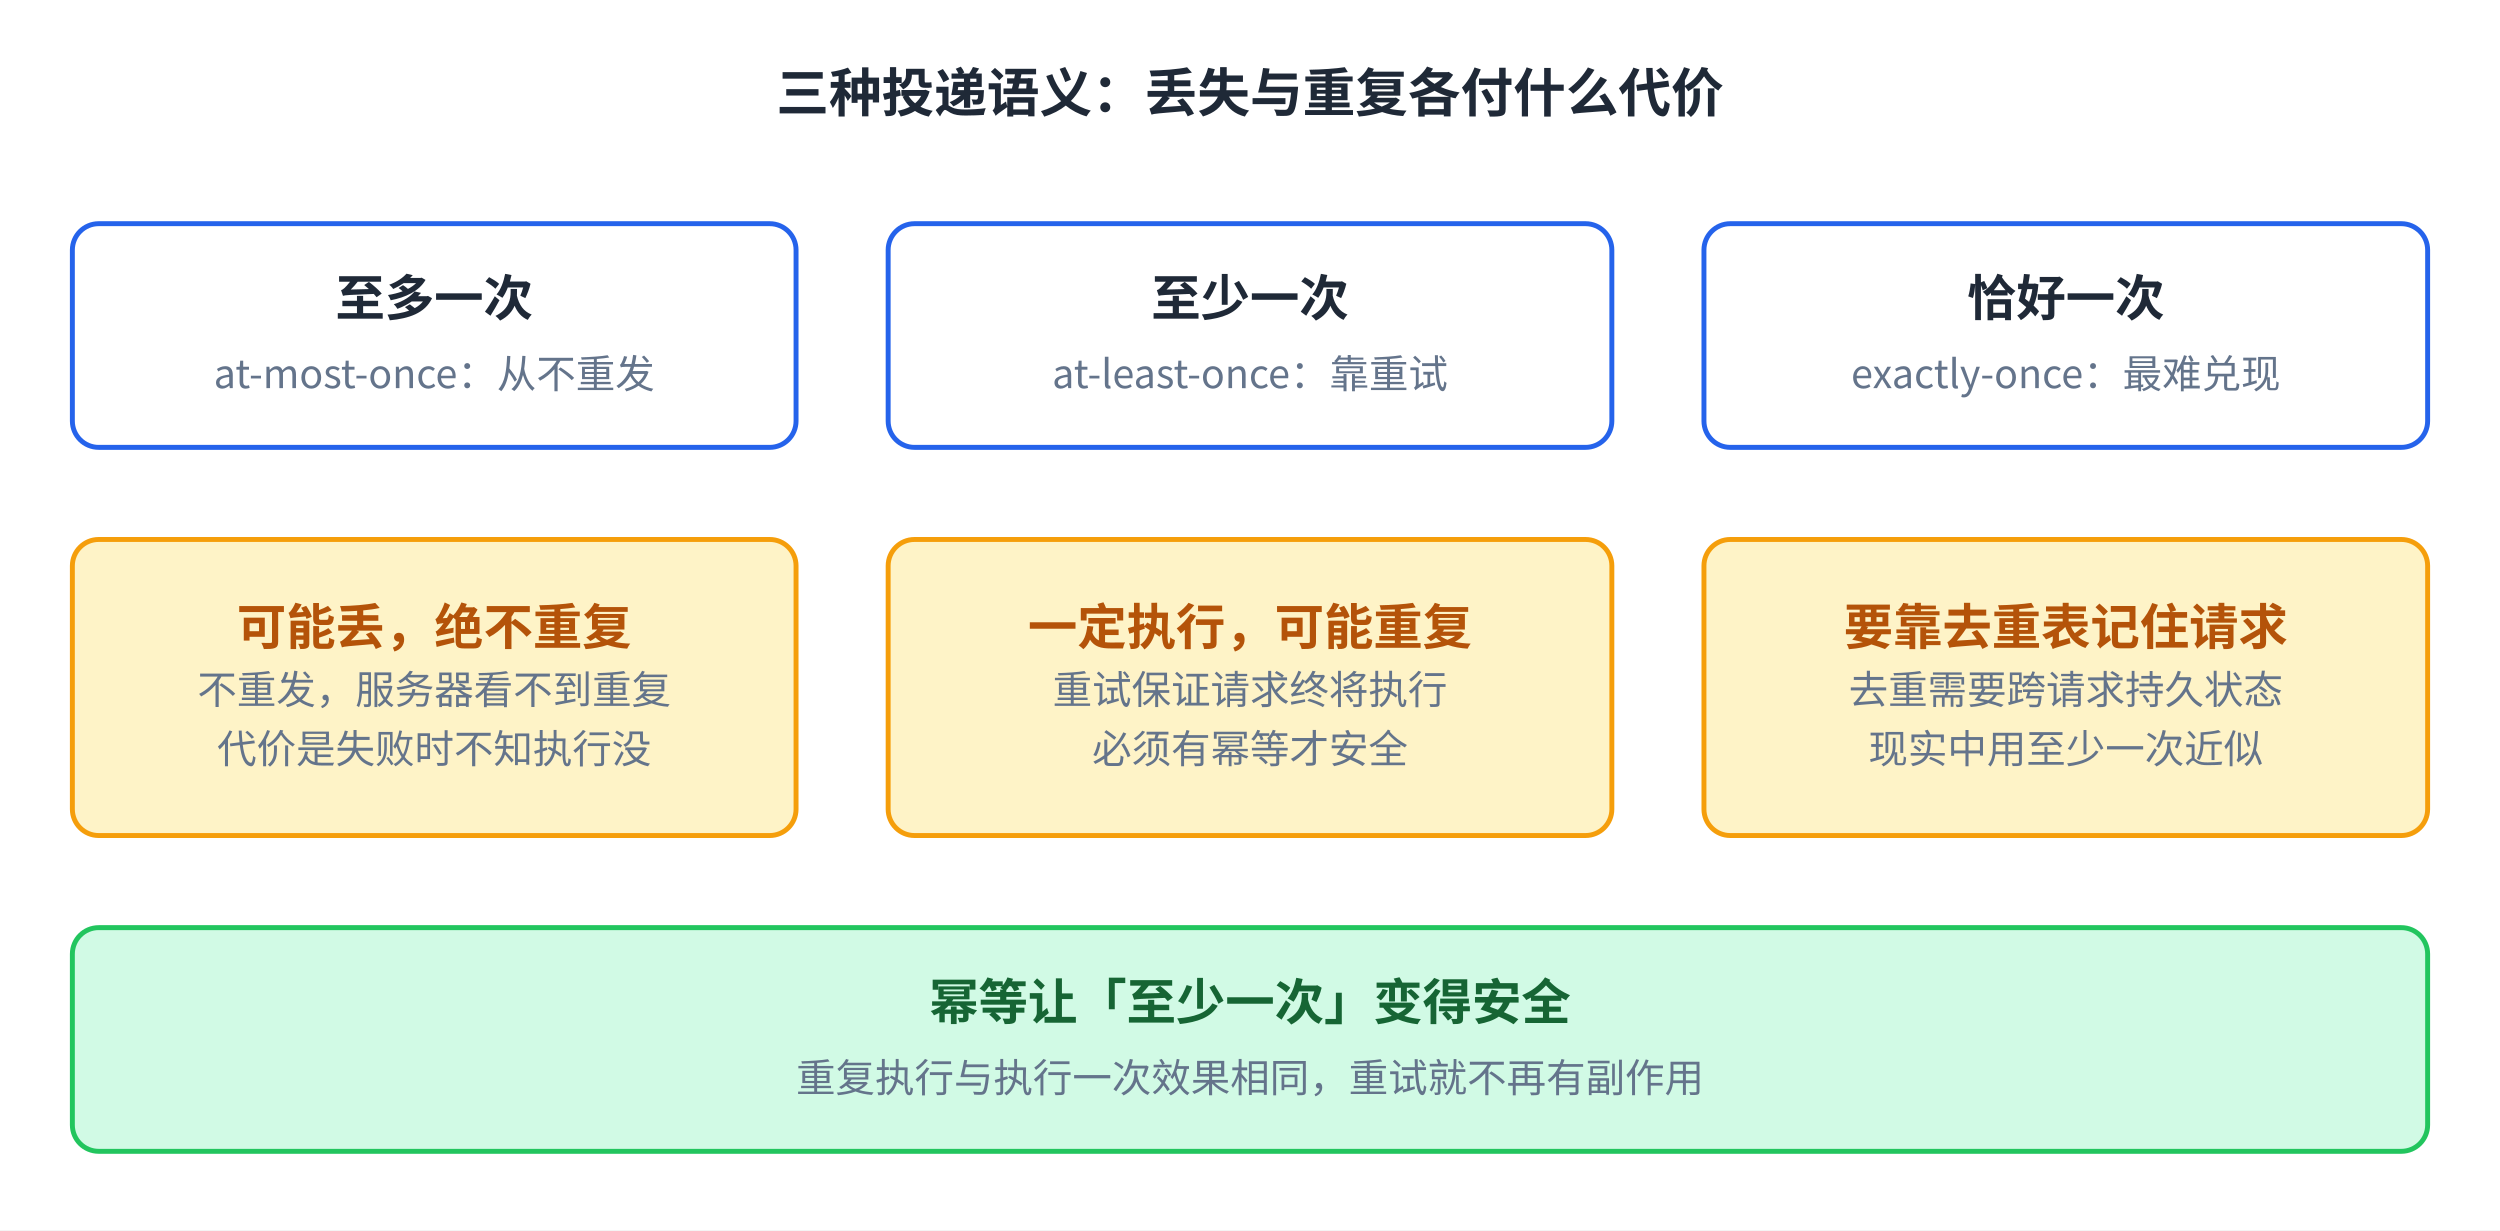
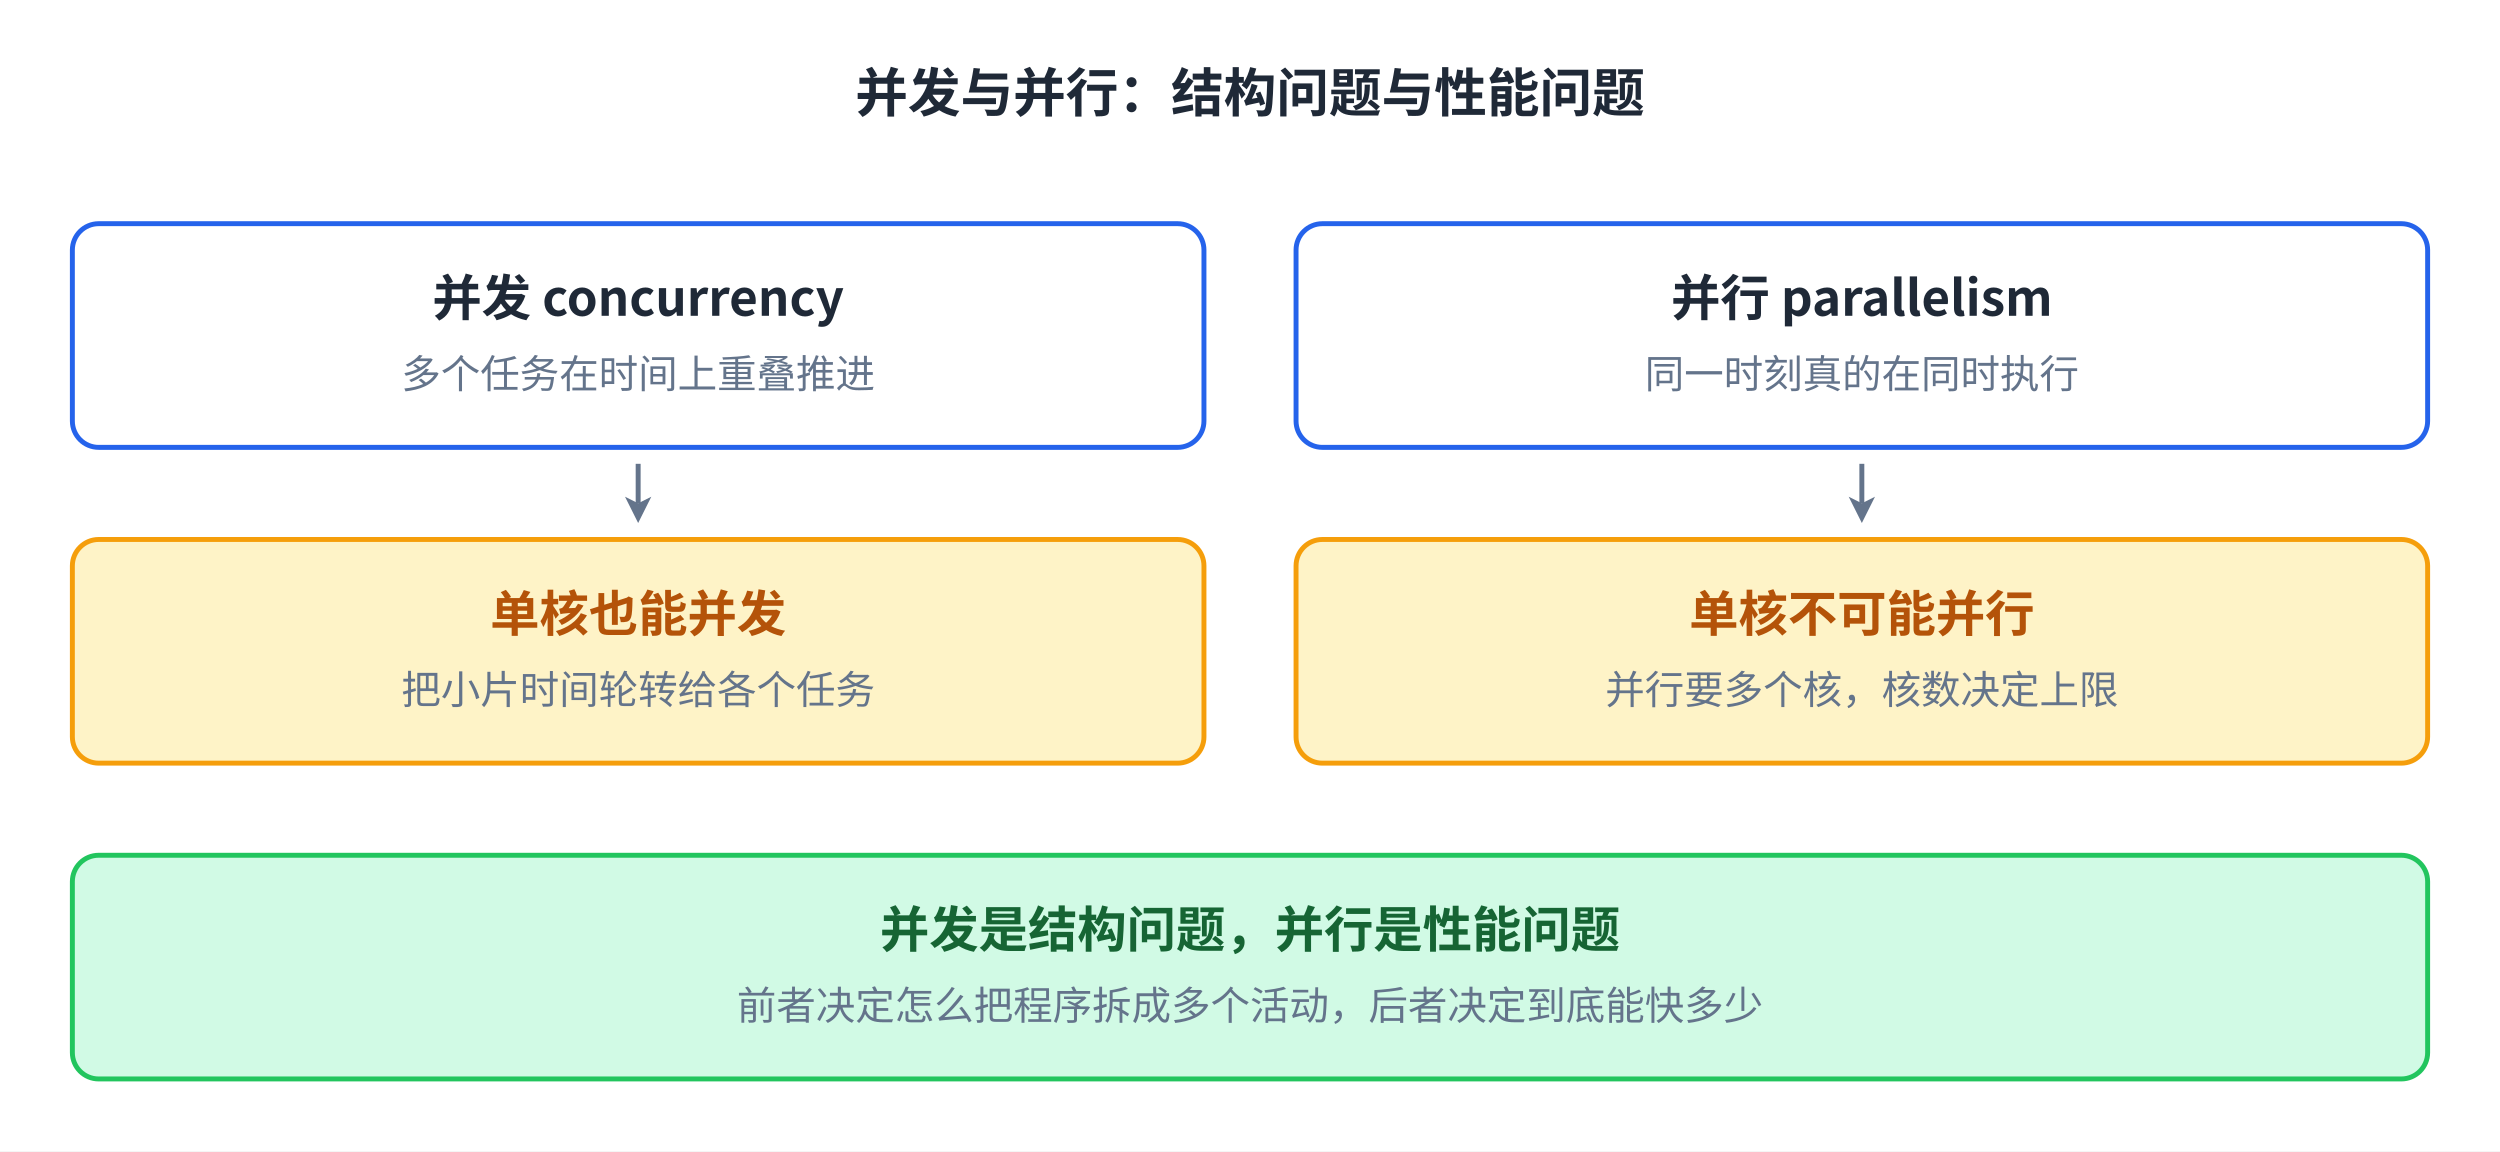
- <svg xmlns="http://www.w3.org/2000/svg" viewBox="0 0 760 374" width="760" height="374" role="img" aria-labelledby="rpc-and-threads-3-title rpc-and-threads-3-desc">
+ <svg xmlns="http://www.w3.org/2000/svg" viewBox="0 0 760 350" width="760" height="350" role="img" aria-labelledby="rpc-and-threads-3-title rpc-and-threads-3-desc">
  <defs>
    <style>
      text { font-family: 'PingFang SC', 'Microsoft YaHei', 'Noto Sans CJK SC', system-ui, sans-serif; }
    </style>
+     <marker id="arrow" markerWidth="8" markerHeight="8" refX="2" refY="4" orient="auto" markerUnits="userSpaceOnUse">
+       <path d="M0,0 L8,4 L0,8 L2,4 z" fill="#64748b" />
+     </marker>
  </defs>
-   <rect x="0" y="0" width="760" height="374" fill="#ffffff" />
-   <text x="380" y="34" font-size="16" font-weight="600" fill="#1f2937" text-anchor="middle">三种投递语义：丢失与重复各付什么代价</text>
-   <rect x="22" y="68" width="220" height="68" rx="8" fill="#ffffff" stroke="#2563eb" stroke-width="1.5" />
-   <text x="132" y="96" font-size="15" font-weight="600" fill="#1f2937" text-anchor="middle">至多一次</text>
-   <text x="132" y="118" font-size="12" fill="#64748b" text-anchor="middle">at-most-once：从不重发</text>
-   <rect x="270" y="68" width="220" height="68" rx="8" fill="#ffffff" stroke="#2563eb" stroke-width="1.5" />
-   <text x="380" y="96" font-size="15" font-weight="600" fill="#1f2937" text-anchor="middle">至少一次</text>
-   <text x="380" y="118" font-size="12" fill="#64748b" text-anchor="middle">at-least-once：靠重试</text>
-   <rect x="518" y="68" width="220" height="68" rx="8" fill="#ffffff" stroke="#2563eb" stroke-width="1.5" />
-   <text x="628" y="96" font-size="15" font-weight="600" fill="#1f2937" text-anchor="middle">恰好一次</text>
-   <text x="628" y="118" font-size="12" fill="#64748b" text-anchor="middle">exactly-once：最难兑现</text>
-   <rect x="22" y="164" width="220" height="90" rx="8" fill="#fef3c7" stroke="#f59e0b" stroke-width="1.5" />
-   <text x="132" y="196" font-size="15" font-weight="600" fill="#b45309" text-anchor="middle">可能丢，绝不重复</text>
-   <text x="132" y="214" font-size="12" fill="#64748b" text-anchor="middle">不重发，服务器看不到重复</text>
-   <text x="132" y="232" font-size="12" fill="#64748b" text-anchor="middle">代价是失败时不知执行没</text>
-   <rect x="270" y="164" width="220" height="90" rx="8" fill="#fef3c7" stroke="#f59e0b" stroke-width="1.5" />
-   <text x="380" y="196" font-size="15" font-weight="600" fill="#b45309" text-anchor="middle">一定执行，可能重复</text>
-   <text x="380" y="214" font-size="12" fill="#64748b" text-anchor="middle">重试保证请求终将执行</text>
-   <text x="380" y="232" font-size="12" fill="#64748b" text-anchor="middle">必须有幂等才安全</text>
-   <rect x="518" y="164" width="220" height="90" rx="8" fill="#fef3c7" stroke="#f59e0b" stroke-width="1.5" />
-   <text x="628" y="196" font-size="15" font-weight="600" fill="#b45309" text-anchor="middle">要靠去重表记住请求</text>
-   <text x="628" y="214" font-size="12" fill="#64748b" text-anchor="middle">去重需要跨请求持久状态</text>
-   <text x="628" y="232" font-size="12" fill="#64748b" text-anchor="middle">现实中用至少一次近似</text>
-   <rect x="22" y="282" width="716" height="68" rx="8" fill="#d1fae5" stroke="#22c55e" stroke-width="1.5" />
-   <text x="380" y="310" font-size="15" font-weight="600" fill="#166534" text-anchor="middle">幂等让「至少一次」变得安全</text>
-   <text x="380" y="332" font-size="12" fill="#64748b" text-anchor="middle">重复执行与执行一次效果相同，重试就不再有副作用</text>
+   <rect x="0" y="0" width="760" height="350" fill="#ffffff" />
+   <text x="380" y="34" font-size="16" font-weight="600" fill="#1f2937" text-anchor="middle">并发与并行：结构问题与性能问题</text>
+   <rect x="22" y="68" width="344" height="68" rx="8" fill="#ffffff" stroke="#2563eb" stroke-width="1.5" />
+   <text x="194" y="96" font-size="15" font-weight="600" fill="#1f2937" text-anchor="middle">并发 concurrency</text>
+   <text x="194" y="118" font-size="12" fill="#64748b" text-anchor="middle">多个任务在时间上重叠推进</text>
+   <rect x="394" y="68" width="344" height="68" rx="8" fill="#ffffff" stroke="#2563eb" stroke-width="1.5" />
+   <text x="566" y="96" font-size="15" font-weight="600" fill="#1f2937" text-anchor="middle">并行 parallelism</text>
+   <text x="566" y="118" font-size="12" fill="#64748b" text-anchor="middle">同一时刻真的在同时执行</text>
+   <path d="M194,141 L 194,153" fill="none" stroke="#64748b" stroke-width="1.5" marker-end="url(#arrow)" />
+   <path d="M566,141 L 566,153" fill="none" stroke="#64748b" stroke-width="1.5" marker-end="url(#arrow)" />
+   <rect x="22" y="164" width="344" height="68" rx="8" fill="#fef3c7" stroke="#f59e0b" stroke-width="1.5" />
+   <text x="194" y="192" font-size="15" font-weight="600" fill="#b45309" text-anchor="middle">单核也能并发</text>
+   <text x="194" y="214" font-size="12" fill="#64748b" text-anchor="middle">把小片时间轮转给各个任务</text>
+   <rect x="394" y="164" width="344" height="68" rx="8" fill="#fef3c7" stroke="#f59e0b" stroke-width="1.5" />
+   <text x="566" y="192" font-size="15" font-weight="600" fill="#b45309" text-anchor="middle">单核不可能并行</text>
+   <text x="566" y="214" font-size="12" fill="#64748b" text-anchor="middle">并行要多个核，核数决定上限</text>
+   <rect x="22" y="260" width="716" height="68" rx="8" fill="#d1fae5" stroke="#22c55e" stroke-width="1.5" />
+   <text x="380" y="288" font-size="15" font-weight="600" fill="#166534" text-anchor="middle">并发是结构问题，并行是性能问题</text>
+   <text x="380" y="310" font-size="12" fill="#64748b" text-anchor="middle">前者决定怎么把程序拆成多个活动，后者决定到底能快多少</text>
</svg>
